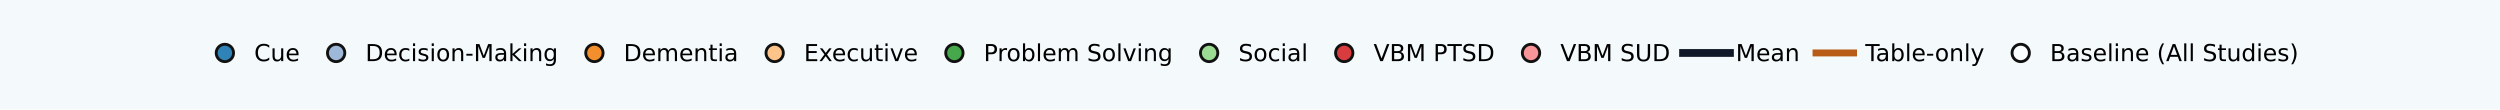
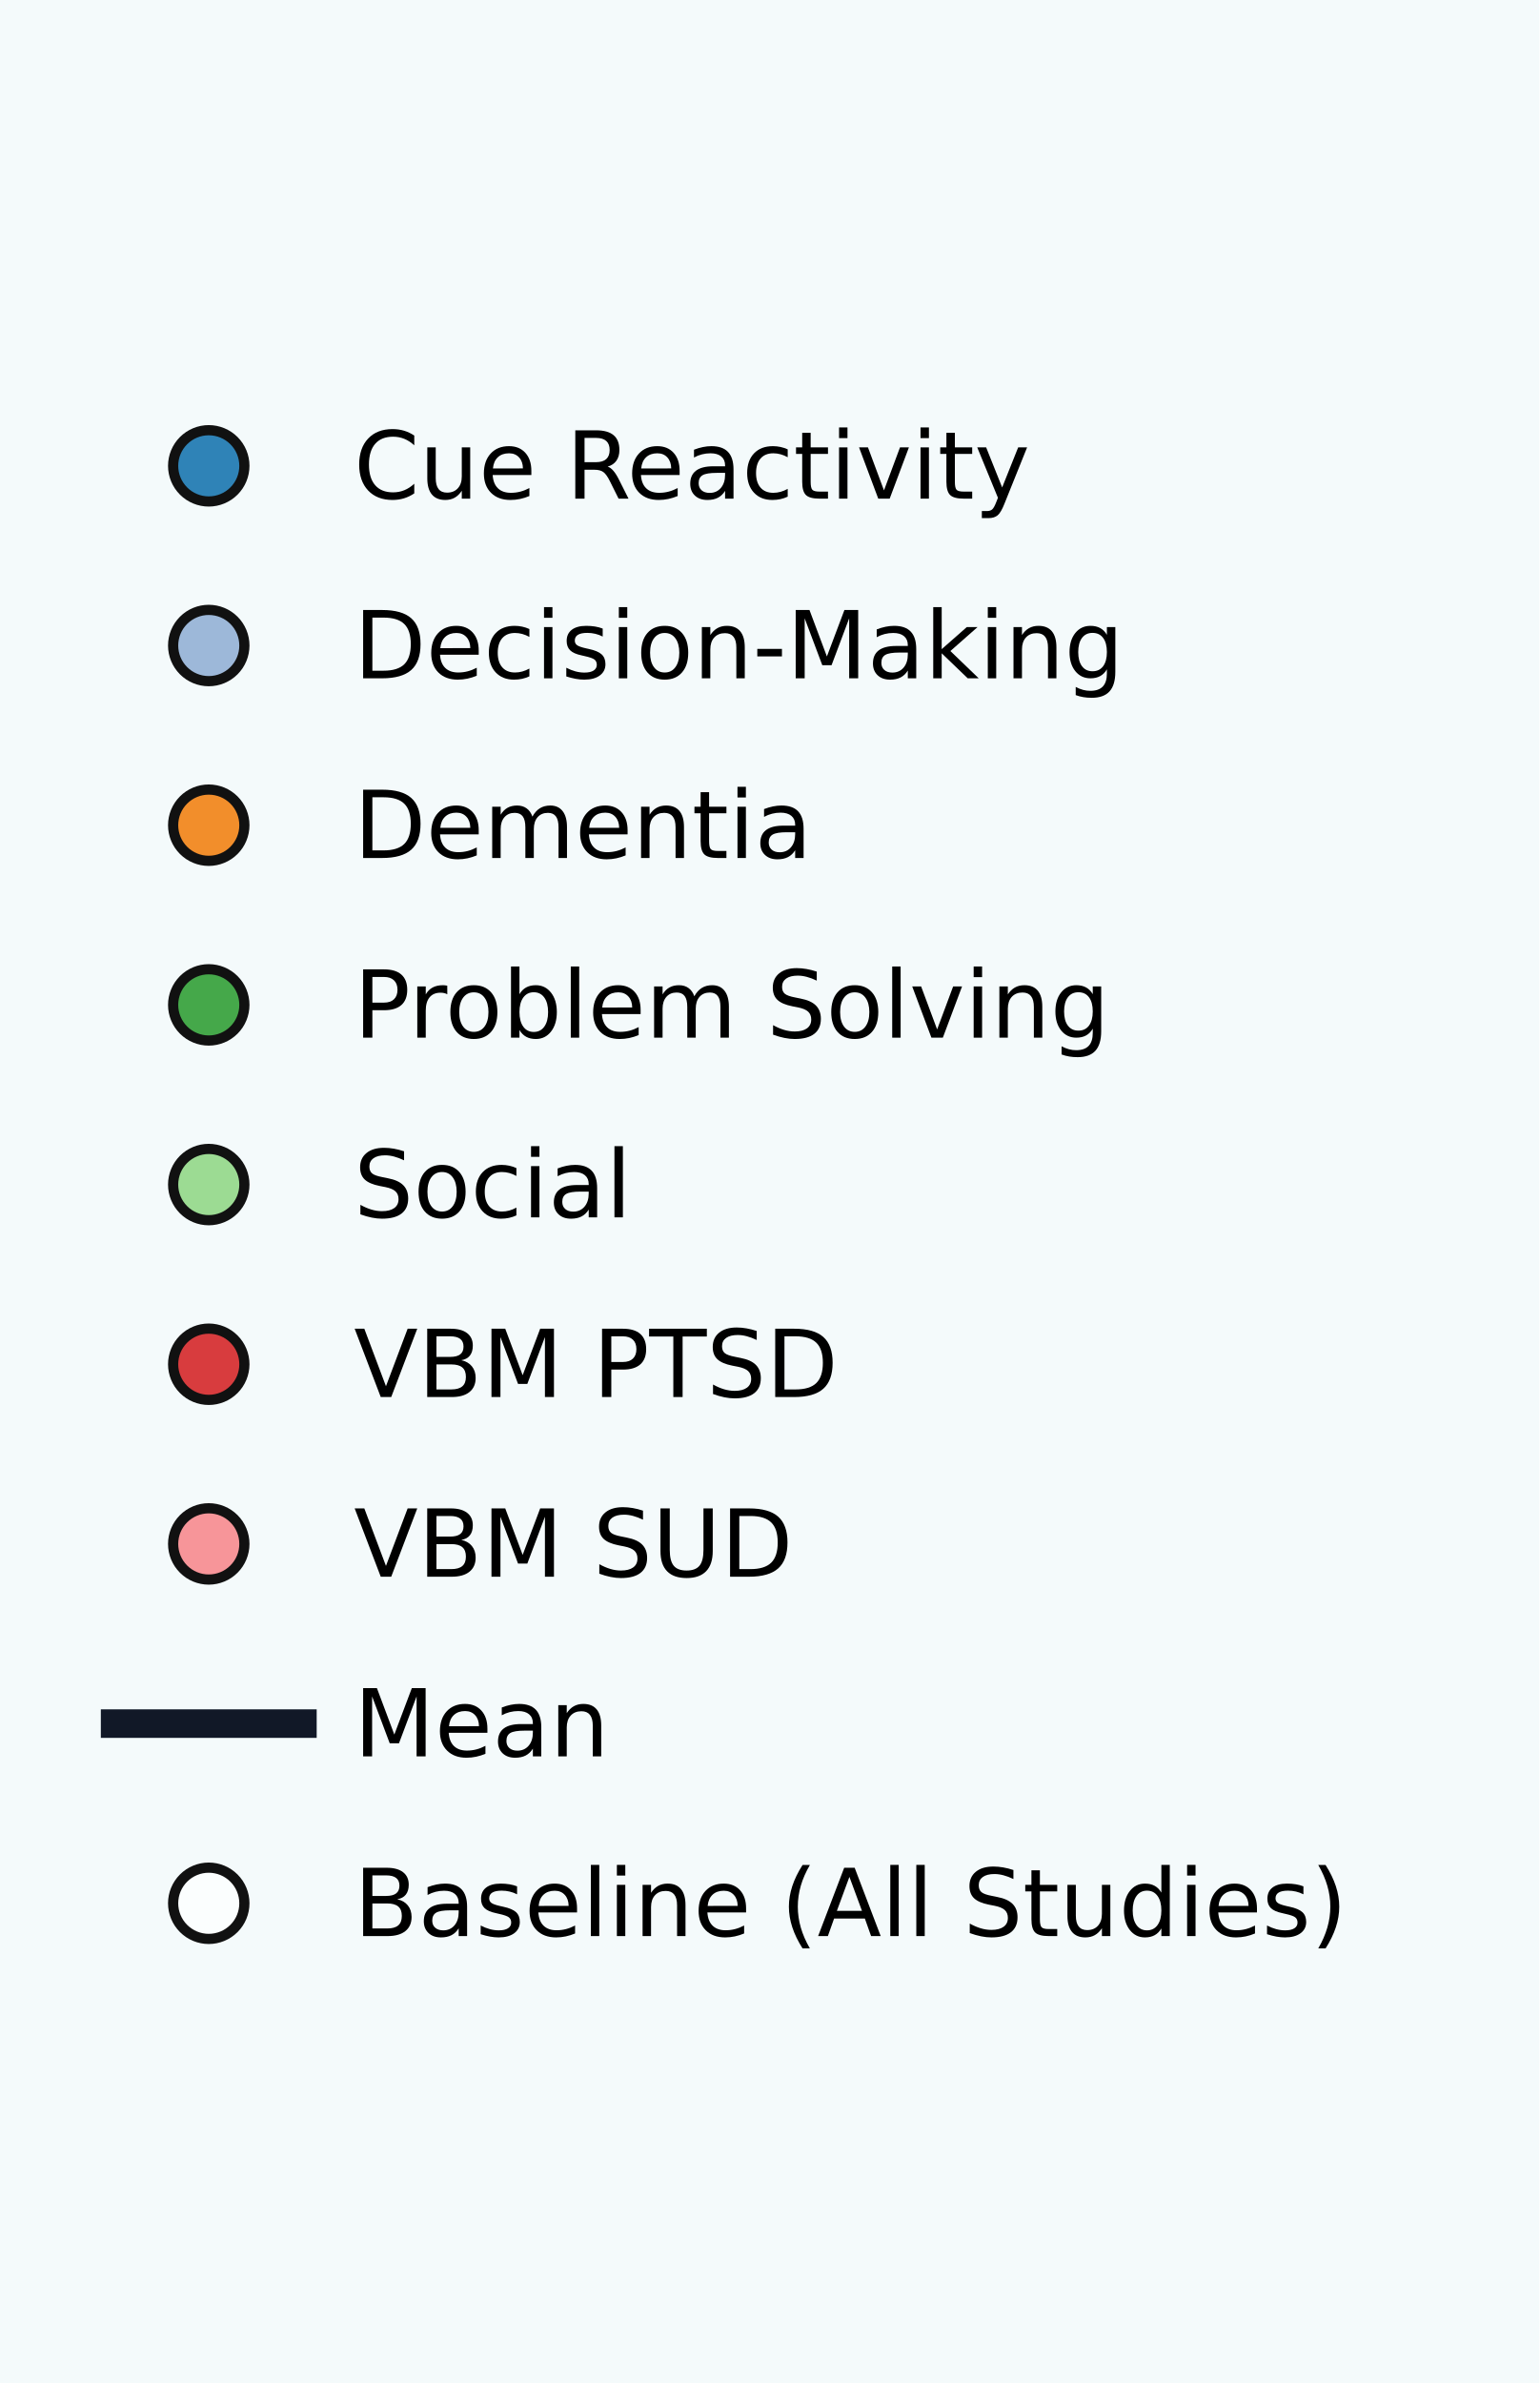
- <svg xmlns="http://www.w3.org/2000/svg" xmlns:xlink="http://www.w3.org/1999/xlink" width="864pt" height="37.8pt" viewBox="0 0 864 37.8" version="1.1">
+ <svg xmlns="http://www.w3.org/2000/svg" xmlns:xlink="http://www.w3.org/1999/xlink" width="151.2pt" height="234pt" viewBox="0 0 151.2 234" version="1.1">
  <defs>
    <style type="text/css">*{stroke-linejoin: round; stroke-linecap: butt}</style>
  </defs>
  <g id="figure_1">
    <g id="patch_1">
-       <path d="M 0 37.8  L 864 37.8  L 864 0  L 0 0  z " style="fill: #f4fafb" />
+       <path d="M 0 234  L 151.2 234  L 151.2 0  L 0 0  z " style="fill: #f4fafb" />
    </g>
    <g id="axes_1">
      <g id="legend_1">
        <g id="line2d_1">
          <defs>
-             <path id="m8594039dad" d="M 0 3  C 0.796 3 1.559 2.684 2.121 2.121  C 2.684 1.559 3 0.796 3 0  C 3 -0.796 2.684 -1.559 2.121 -2.121  C 1.559 -2.684 0.796 -3 0 -3  C -0.796 -3 -1.559 -2.684 -2.121 -2.121  C -2.684 -1.559 -3 -0.796 -3 0  C -3 0.796 -2.684 1.559 -2.121 2.121  C -1.559 2.684 -0.796 3 0 3  z " style="stroke: #111111" />
-           </defs>
-           <g>
-             <use xlink:href="#m8594039dad" x="77.715" y="18.3" style="fill: #2f83b7; stroke: #111111" />
+             <path id="m663f8e9d1d" d="M 0 3.5  C 0.928 3.5 1.819 3.131 2.475 2.475  C 3.131 1.819 3.5 0.928 3.5 0  C 3.5 -0.928 3.131 -1.819 2.475 -2.475  C 1.819 -3.131 0.928 -3.5 0 -3.5  C -0.928 -3.5 -1.819 -3.131 -2.475 -2.475  C -3.131 -1.819 -3.5 -0.928 -3.5 0  C -3.5 0.928 -3.131 1.819 -2.475 2.475  C -1.819 3.131 -0.928 3.5 0 3.5  z " style="stroke: #111111" />
+           </defs>
+           <g>
+             <use xlink:href="#m663f8e9d1d" x="20.504" y="45.743" style="fill: #2f83b7; stroke: #111111" />
          </g>
        </g>
        <g id="text_1">
-           <g transform="translate(87.84049 21.13509) scale(0.081 -0.081)">
+           <g transform="translate(34.764 48.96312) scale(0.092 -0.092)">
            <defs>
              <path id="DejaVuSans-43" d="M 4122 4306  L 4122 3641  Q 3803 3938 3442 4084  Q 3081 4231 2675 4231  Q 1875 4231 1450 3742  Q 1025 3253 1025 2328  Q 1025 1406 1450 917  Q 1875 428 2675 428  Q 3081 428 3442 575  Q 3803 722 4122 1019  L 4122 359  Q 3791 134 3420 21  Q 3050 -91 2638 -91  Q 1578 -91 968 557  Q 359 1206 359 2328  Q 359 3453 968 4101  Q 1578 4750 2638 4750  Q 3056 4750 3426 4639  Q 3797 4528 4122 4306  z " transform="scale(0.015625)" />
              <path id="DejaVuSans-75" d="M 544 1381  L 544 3500  L 1119 3500  L 1119 1403  Q 1119 906 1312 657  Q 1506 409 1894 409  Q 2359 409 2629 706  Q 2900 1003 2900 1516  L 2900 3500  L 3475 3500  L 3475 0  L 2900 0  L 2900 538  Q 2691 219 2414 64  Q 2138 -91 1772 -91  Q 1169 -91 856 284  Q 544 659 544 1381  z M 1991 3584  L 1991 3584  z " transform="scale(0.015625)" />
              <path id="DejaVuSans-65" d="M 3597 1894  L 3597 1613  L 953 1613  Q 991 1019 1311 708  Q 1631 397 2203 397  Q 2534 397 2845 478  Q 3156 559 3463 722  L 3463 178  Q 3153 47 2828 -22  Q 2503 -91 2169 -91  Q 1331 -91 842 396  Q 353 884 353 1716  Q 353 2575 817 3079  Q 1281 3584 2069 3584  Q 2775 3584 3186 3129  Q 3597 2675 3597 1894  z M 3022 2063  Q 3016 2534 2758 2815  Q 2500 3097 2075 3097  Q 1594 3097 1305 2825  Q 1016 2553 972 2059  L 3022 2063  z " transform="scale(0.015625)" />
+               <path id="DejaVuSans-20" transform="scale(0.015625)" />
+               <path id="DejaVuSans-52" d="M 2841 2188  Q 3044 2119 3236 1894  Q 3428 1669 3622 1275  L 4263 0  L 3584 0  L 2988 1197  Q 2756 1666 2539 1819  Q 2322 1972 1947 1972  L 1259 1972  L 1259 0  L 628 0  L 628 4666  L 2053 4666  Q 2853 4666 3247 4331  Q 3641 3997 3641 3322  Q 3641 2881 3436 2590  Q 3231 2300 2841 2188  z M 1259 4147  L 1259 2491  L 2053 2491  Q 2509 2491 2742 2702  Q 2975 2913 2975 3322  Q 2975 3731 2742 3939  Q 2509 4147 2053 4147  L 1259 4147  z " transform="scale(0.015625)" />
+               <path id="DejaVuSans-61" d="M 2194 1759  Q 1497 1759 1228 1600  Q 959 1441 959 1056  Q 959 750 1161 570  Q 1363 391 1709 391  Q 2188 391 2477 730  Q 2766 1069 2766 1631  L 2766 1759  L 2194 1759  z M 3341 1997  L 3341 0  L 2766 0  L 2766 531  Q 2569 213 2275 61  Q 1981 -91 1556 -91  Q 1019 -91 701 211  Q 384 513 384 1019  Q 384 1609 779 1909  Q 1175 2209 1959 2209  L 2766 2209  L 2766 2266  Q 2766 2663 2505 2880  Q 2244 3097 1772 3097  Q 1472 3097 1187 3025  Q 903 2953 641 2809  L 641 3341  Q 956 3463 1253 3523  Q 1550 3584 1831 3584  Q 2591 3584 2966 3190  Q 3341 2797 3341 1997  z " transform="scale(0.015625)" />
+               <path id="DejaVuSans-63" d="M 3122 3366  L 3122 2828  Q 2878 2963 2633 3030  Q 2388 3097 2138 3097  Q 1578 3097 1268 2742  Q 959 2388 959 1747  Q 959 1106 1268 751  Q 1578 397 2138 397  Q 2388 397 2633 464  Q 2878 531 3122 666  L 3122 134  Q 2881 22 2623 -34  Q 2366 -91 2075 -91  Q 1284 -91 818 406  Q 353 903 353 1747  Q 353 2603 823 3093  Q 1294 3584 2113 3584  Q 2378 3584 2631 3529  Q 2884 3475 3122 3366  z " transform="scale(0.015625)" />
+               <path id="DejaVuSans-74" d="M 1172 4494  L 1172 3500  L 2356 3500  L 2356 3053  L 1172 3053  L 1172 1153  Q 1172 725 1289 603  Q 1406 481 1766 481  L 2356 481  L 2356 0  L 1766 0  Q 1100 0 847 248  Q 594 497 594 1153  L 594 3053  L 172 3053  L 172 3500  L 594 3500  L 594 4494  L 1172 4494  z " transform="scale(0.015625)" />
+               <path id="DejaVuSans-69" d="M 603 3500  L 1178 3500  L 1178 0  L 603 0  L 603 3500  z M 603 4863  L 1178 4863  L 1178 4134  L 603 4134  L 603 4863  z " transform="scale(0.015625)" />
+               <path id="DejaVuSans-76" d="M 191 3500  L 800 3500  L 1894 563  L 2988 3500  L 3597 3500  L 2284 0  L 1503 0  L 191 3500  z " transform="scale(0.015625)" />
+               <path id="DejaVuSans-79" d="M 2059 -325  Q 1816 -950 1584 -1140  Q 1353 -1331 966 -1331  L 506 -1331  L 506 -850  L 844 -850  Q 1081 -850 1212 -737  Q 1344 -625 1503 -206  L 1606 56  L 191 3500  L 800 3500  L 1894 763  L 2988 3500  L 3597 3500  L 2059 -325  z " transform="scale(0.015625)" />
            </defs>
            <use xlink:href="#DejaVuSans-43" />
            <use xlink:href="#DejaVuSans-75" transform="translate(69.82422 0)" />
            <use xlink:href="#DejaVuSans-65" transform="translate(133.2031 0)" />
+             <use xlink:href="#DejaVuSans-20" transform="translate(194.7266 0)" />
+             <use xlink:href="#DejaVuSans-52" transform="translate(226.5137 0)" />
+             <use xlink:href="#DejaVuSans-65" transform="translate(291.4961 0)" />
+             <use xlink:href="#DejaVuSans-61" transform="translate(353.0195 0)" />
+             <use xlink:href="#DejaVuSans-63" transform="translate(414.2988 0)" />
+             <use xlink:href="#DejaVuSans-74" transform="translate(469.2793 0)" />
+             <use xlink:href="#DejaVuSans-69" transform="translate(508.4883 0)" />
+             <use xlink:href="#DejaVuSans-76" transform="translate(536.2715 0)" />
+             <use xlink:href="#DejaVuSans-69" transform="translate(595.4512 0)" />
+             <use xlink:href="#DejaVuSans-74" transform="translate(623.2344 0)" />
+             <use xlink:href="#DejaVuSans-79" transform="translate(662.4434 0)" />
          </g>
        </g>
        <g id="line2d_2">
          <defs>
-             <path id="m4cf19fa4e0" d="M 0 3  C 0.796 3 1.559 2.684 2.121 2.121  C 2.684 1.559 3 0.796 3 0  C 3 -0.796 2.684 -1.559 2.121 -2.121  C 1.559 -2.684 0.796 -3 0 -3  C -0.796 -3 -1.559 -2.684 -2.121 -2.121  C -2.684 -1.559 -3 -0.796 -3 0  C -3 0.796 -2.684 1.559 -2.121 2.121  C -1.559 2.684 -0.796 3 0 3  z " style="stroke: #111111" />
-           </defs>
-           <g>
-             <use xlink:href="#m4cf19fa4e0" x="116.169" y="18.3" style="fill: #9db8d9; stroke: #111111" />
+             <path id="m315cb5d754" d="M 0 3.5  C 0.928 3.5 1.819 3.131 2.475 2.475  C 3.131 1.819 3.5 0.928 3.5 0  C 3.5 -0.928 3.131 -1.819 2.475 -2.475  C 1.819 -3.131 0.928 -3.5 0 -3.5  C -0.928 -3.5 -1.819 -3.131 -2.475 -2.475  C -3.131 -1.819 -3.5 -0.928 -3.5 0  C -3.5 0.928 -3.131 1.819 -2.475 2.475  C -1.819 3.131 -0.928 3.5 0 3.5  z " style="stroke: #111111" />
+           </defs>
+           <g>
+             <use xlink:href="#m315cb5d754" x="20.504" y="63.387" style="fill: #9db8d9; stroke: #111111" />
          </g>
        </g>
        <g id="text_2">
-           <g transform="translate(126.294 21.13509) scale(0.081 -0.081)">
+           <g transform="translate(34.764 66.607) scale(0.092 -0.092)">
            <defs>
              <path id="DejaVuSans-44" d="M 1259 4147  L 1259 519  L 2022 519  Q 2988 519 3436 956  Q 3884 1394 3884 2338  Q 3884 3275 3436 3711  Q 2988 4147 2022 4147  L 1259 4147  z M 628 4666  L 1925 4666  Q 3281 4666 3915 4102  Q 4550 3538 4550 2338  Q 4550 1131 3912 565  Q 3275 0 1925 0  L 628 0  L 628 4666  z " transform="scale(0.015625)" />
-               <path id="DejaVuSans-63" d="M 3122 3366  L 3122 2828  Q 2878 2963 2633 3030  Q 2388 3097 2138 3097  Q 1578 3097 1268 2742  Q 959 2388 959 1747  Q 959 1106 1268 751  Q 1578 397 2138 397  Q 2388 397 2633 464  Q 2878 531 3122 666  L 3122 134  Q 2881 22 2623 -34  Q 2366 -91 2075 -91  Q 1284 -91 818 406  Q 353 903 353 1747  Q 353 2603 823 3093  Q 1294 3584 2113 3584  Q 2378 3584 2631 3529  Q 2884 3475 3122 3366  z " transform="scale(0.015625)" />
-               <path id="DejaVuSans-69" d="M 603 3500  L 1178 3500  L 1178 0  L 603 0  L 603 3500  z M 603 4863  L 1178 4863  L 1178 4134  L 603 4134  L 603 4863  z " transform="scale(0.015625)" />
              <path id="DejaVuSans-73" d="M 2834 3397  L 2834 2853  Q 2591 2978 2328 3040  Q 2066 3103 1784 3103  Q 1356 3103 1142 2972  Q 928 2841 928 2578  Q 928 2378 1081 2264  Q 1234 2150 1697 2047  L 1894 2003  Q 2506 1872 2764 1633  Q 3022 1394 3022 966  Q 3022 478 2636 193  Q 2250 -91 1575 -91  Q 1294 -91 989 -36  Q 684 19 347 128  L 347 722  Q 666 556 975 473  Q 1284 391 1588 391  Q 1994 391 2212 530  Q 2431 669 2431 922  Q 2431 1156 2273 1281  Q 2116 1406 1581 1522  L 1381 1569  Q 847 1681 609 1914  Q 372 2147 372 2553  Q 372 3047 722 3315  Q 1072 3584 1716 3584  Q 2034 3584 2315 3537  Q 2597 3491 2834 3397  z " transform="scale(0.015625)" />
              <path id="DejaVuSans-6f" d="M 1959 3097  Q 1497 3097 1228 2736  Q 959 2375 959 1747  Q 959 1119 1226 758  Q 1494 397 1959 397  Q 2419 397 2687 759  Q 2956 1122 2956 1747  Q 2956 2369 2687 2733  Q 2419 3097 1959 3097  z M 1959 3584  Q 2709 3584 3137 3096  Q 3566 2609 3566 1747  Q 3566 888 3137 398  Q 2709 -91 1959 -91  Q 1206 -91 779 398  Q 353 888 353 1747  Q 353 2609 779 3096  Q 1206 3584 1959 3584  z " transform="scale(0.015625)" />
              <path id="DejaVuSans-6e" d="M 3513 2113  L 3513 0  L 2938 0  L 2938 2094  Q 2938 2591 2744 2837  Q 2550 3084 2163 3084  Q 1697 3084 1428 2787  Q 1159 2491 1159 1978  L 1159 0  L 581 0  L 581 3500  L 1159 3500  L 1159 2956  Q 1366 3272 1645 3428  Q 1925 3584 2291 3584  Q 2894 3584 3203 3211  Q 3513 2838 3513 2113  z " transform="scale(0.015625)" />
              <path id="DejaVuSans-2d" d="M 313 2009  L 1997 2009  L 1997 1497  L 313 1497  L 313 2009  z " transform="scale(0.015625)" />
              <path id="DejaVuSans-4d" d="M 628 4666  L 1569 4666  L 2759 1491  L 3956 4666  L 4897 4666  L 4897 0  L 4281 0  L 4281 4097  L 3078 897  L 2444 897  L 1241 4097  L 1241 0  L 628 0  L 628 4666  z " transform="scale(0.015625)" />
-               <path id="DejaVuSans-61" d="M 2194 1759  Q 1497 1759 1228 1600  Q 959 1441 959 1056  Q 959 750 1161 570  Q 1363 391 1709 391  Q 2188 391 2477 730  Q 2766 1069 2766 1631  L 2766 1759  L 2194 1759  z M 3341 1997  L 3341 0  L 2766 0  L 2766 531  Q 2569 213 2275 61  Q 1981 -91 1556 -91  Q 1019 -91 701 211  Q 384 513 384 1019  Q 384 1609 779 1909  Q 1175 2209 1959 2209  L 2766 2209  L 2766 2266  Q 2766 2663 2505 2880  Q 2244 3097 1772 3097  Q 1472 3097 1187 3025  Q 903 2953 641 2809  L 641 3341  Q 956 3463 1253 3523  Q 1550 3584 1831 3584  Q 2591 3584 2966 3190  Q 3341 2797 3341 1997  z " transform="scale(0.015625)" />
              <path id="DejaVuSans-6b" d="M 581 4863  L 1159 4863  L 1159 1991  L 2875 3500  L 3609 3500  L 1753 1863  L 3688 0  L 2938 0  L 1159 1709  L 1159 0  L 581 0  L 581 4863  z " transform="scale(0.015625)" />
              <path id="DejaVuSans-67" d="M 2906 1791  Q 2906 2416 2648 2759  Q 2391 3103 1925 3103  Q 1463 3103 1205 2759  Q 947 2416 947 1791  Q 947 1169 1205 825  Q 1463 481 1925 481  Q 2391 481 2648 825  Q 2906 1169 2906 1791  z M 3481 434  Q 3481 -459 3084 -895  Q 2688 -1331 1869 -1331  Q 1566 -1331 1297 -1286  Q 1028 -1241 775 -1147  L 775 -588  Q 1028 -725 1275 -790  Q 1522 -856 1778 -856  Q 2344 -856 2625 -561  Q 2906 -266 2906 331  L 2906 616  Q 2728 306 2450 153  Q 2172 0 1784 0  Q 1141 0 747 490  Q 353 981 353 1791  Q 353 2603 747 3093  Q 1141 3584 1784 3584  Q 2172 3584 2450 3431  Q 2728 3278 2906 2969  L 2906 3500  L 3481 3500  L 3481 434  z " transform="scale(0.015625)" />
            </defs>
            <use xlink:href="#DejaVuSans-44" />
            <use xlink:href="#DejaVuSans-65" transform="translate(77.00195 0)" />
            <use xlink:href="#DejaVuSans-63" transform="translate(138.5254 0)" />
            <use xlink:href="#DejaVuSans-69" transform="translate(193.5059 0)" />
            <use xlink:href="#DejaVuSans-73" transform="translate(221.2891 0)" />
            <use xlink:href="#DejaVuSans-69" transform="translate(273.3887 0)" />
            <use xlink:href="#DejaVuSans-6f" transform="translate(301.1719 0)" />
            <use xlink:href="#DejaVuSans-6e" transform="translate(362.3535 0)" />
            <use xlink:href="#DejaVuSans-2d" transform="translate(425.7324 0)" />
            <use xlink:href="#DejaVuSans-4d" transform="translate(461.8164 0)" />
            <use xlink:href="#DejaVuSans-61" transform="translate(548.0957 0)" />
            <use xlink:href="#DejaVuSans-6b" transform="translate(609.375 0)" />
            <use xlink:href="#DejaVuSans-69" transform="translate(667.2852 0)" />
            <use xlink:href="#DejaVuSans-6e" transform="translate(695.0684 0)" />
            <use xlink:href="#DejaVuSans-67" transform="translate(758.4473 0)" />
          </g>
        </g>
        <g id="line2d_3">
          <defs>
-             <path id="md4d3ef875b" d="M 0 3  C 0.796 3 1.559 2.684 2.121 2.121  C 2.684 1.559 3 0.796 3 0  C 3 -0.796 2.684 -1.559 2.121 -2.121  C 1.559 -2.684 0.796 -3 0 -3  C -0.796 -3 -1.559 -2.684 -2.121 -2.121  C -2.684 -1.559 -3 -0.796 -3 0  C -3 0.796 -2.684 1.559 -2.121 2.121  C -1.559 2.684 -0.796 3 0 3  z " style="stroke: #111111" />
-           </defs>
-           <g>
-             <use xlink:href="#md4d3ef875b" x="205.425" y="18.3" style="fill: #f28e2b; stroke: #111111" />
+             <path id="mdd0422e42b" d="M 0 3.5  C 0.928 3.5 1.819 3.131 2.475 2.475  C 3.131 1.819 3.5 0.928 3.5 0  C 3.5 -0.928 3.131 -1.819 2.475 -2.475  C 1.819 -3.131 0.928 -3.5 0 -3.5  C -0.928 -3.5 -1.819 -3.131 -2.475 -2.475  C -3.131 -1.819 -3.5 -0.928 -3.5 0  C -3.5 0.928 -3.131 1.819 -2.475 2.475  C -1.819 3.131 -0.928 3.5 0 3.5  z " style="stroke: #111111" />
+           </defs>
+           <g>
+             <use xlink:href="#mdd0422e42b" x="20.504" y="81.031" style="fill: #f28e2b; stroke: #111111" />
          </g>
        </g>
        <g id="text_3">
-           <g transform="translate(215.5496 21.13509) scale(0.081 -0.081)">
+           <g transform="translate(34.764 84.25087) scale(0.092 -0.092)">
            <defs>
              <path id="DejaVuSans-6d" d="M 3328 2828  Q 3544 3216 3844 3400  Q 4144 3584 4550 3584  Q 5097 3584 5394 3201  Q 5691 2819 5691 2113  L 5691 0  L 5113 0  L 5113 2094  Q 5113 2597 4934 2840  Q 4756 3084 4391 3084  Q 3944 3084 3684 2787  Q 3425 2491 3425 1978  L 3425 0  L 2847 0  L 2847 2094  Q 2847 2600 2669 2842  Q 2491 3084 2119 3084  Q 1678 3084 1418 2786  Q 1159 2488 1159 1978  L 1159 0  L 581 0  L 581 3500  L 1159 3500  L 1159 2956  Q 1356 3278 1631 3431  Q 1906 3584 2284 3584  Q 2666 3584 2933 3390  Q 3200 3197 3328 2828  z " transform="scale(0.015625)" />
-               <path id="DejaVuSans-74" d="M 1172 4494  L 1172 3500  L 2356 3500  L 2356 3053  L 1172 3053  L 1172 1153  Q 1172 725 1289 603  Q 1406 481 1766 481  L 2356 481  L 2356 0  L 1766 0  Q 1100 0 847 248  Q 594 497 594 1153  L 594 3053  L 172 3053  L 172 3500  L 594 3500  L 594 4494  L 1172 4494  z " transform="scale(0.015625)" />
            </defs>
            <use xlink:href="#DejaVuSans-44" />
            <use xlink:href="#DejaVuSans-65" transform="translate(77.00195 0)" />
            <use xlink:href="#DejaVuSans-6d" transform="translate(138.5254 0)" />
            <use xlink:href="#DejaVuSans-65" transform="translate(235.9375 0)" />
            <use xlink:href="#DejaVuSans-6e" transform="translate(297.4609 0)" />
            <use xlink:href="#DejaVuSans-74" transform="translate(360.8398 0)" />
            <use xlink:href="#DejaVuSans-69" transform="translate(400.0488 0)" />
            <use xlink:href="#DejaVuSans-61" transform="translate(427.832 0)" />
          </g>
        </g>
        <g id="line2d_4">
          <defs>
-             <path id="mb1e4258fa7" d="M 0 3  C 0.796 3 1.559 2.684 2.121 2.121  C 2.684 1.559 3 0.796 3 0  C 3 -0.796 2.684 -1.559 2.121 -2.121  C 1.559 -2.684 0.796 -3 0 -3  C -0.796 -3 -1.559 -2.684 -2.121 -2.121  C -2.684 -1.559 -3 -0.796 -3 0  C -3 0.796 -2.684 1.559 -2.121 2.121  C -1.559 2.684 -0.796 3 0 3  z " style="stroke: #111111" />
-           </defs>
-           <g>
-             <use xlink:href="#mb1e4258fa7" x="267.723" y="18.3" style="fill: #ffc48a; stroke: #111111" />
+             <path id="m61ade687d1" d="M 0 3.5  C 0.928 3.5 1.819 3.131 2.475 2.475  C 3.131 1.819 3.5 0.928 3.5 0  C 3.5 -0.928 3.131 -1.819 2.475 -2.475  C 1.819 -3.131 0.928 -3.5 0 -3.5  C -0.928 -3.5 -1.819 -3.131 -2.475 -2.475  C -3.131 -1.819 -3.5 -0.928 -3.5 0  C -3.5 0.928 -3.131 1.819 -2.475 2.475  C -1.819 3.131 -0.928 3.5 0 3.5  z " style="stroke: #111111" />
+           </defs>
+           <g>
+             <use xlink:href="#m61ade687d1" x="20.504" y="98.675" style="fill: #45a84a; stroke: #111111" />
          </g>
        </g>
        <g id="text_4">
-           <g transform="translate(277.8475 21.13509) scale(0.081 -0.081)">
-             <defs>
-               <path id="DejaVuSans-45" d="M 628 4666  L 3578 4666  L 3578 4134  L 1259 4134  L 1259 2753  L 3481 2753  L 3481 2222  L 1259 2222  L 1259 531  L 3634 531  L 3634 0  L 628 0  L 628 4666  z " transform="scale(0.015625)" />
-               <path id="DejaVuSans-78" d="M 3513 3500  L 2247 1797  L 3578 0  L 2900 0  L 1881 1375  L 863 0  L 184 0  L 1544 1831  L 300 3500  L 978 3500  L 1906 2253  L 2834 3500  L 3513 3500  z " transform="scale(0.015625)" />
-               <path id="DejaVuSans-76" d="M 191 3500  L 800 3500  L 1894 563  L 2988 3500  L 3597 3500  L 2284 0  L 1503 0  L 191 3500  z " transform="scale(0.015625)" />
-             </defs>
-             <use xlink:href="#DejaVuSans-45" />
-             <use xlink:href="#DejaVuSans-78" transform="translate(63.18359 0)" />
-             <use xlink:href="#DejaVuSans-65" transform="translate(119.2383 0)" />
-             <use xlink:href="#DejaVuSans-63" transform="translate(180.7617 0)" />
-             <use xlink:href="#DejaVuSans-75" transform="translate(235.7422 0)" />
-             <use xlink:href="#DejaVuSans-74" transform="translate(299.1211 0)" />
-             <use xlink:href="#DejaVuSans-69" transform="translate(338.3301 0)" />
-             <use xlink:href="#DejaVuSans-76" transform="translate(366.1133 0)" />
-             <use xlink:href="#DejaVuSans-65" transform="translate(425.293 0)" />
-           </g>
-         </g>
-         <g id="line2d_5">
-           <defs>
-             <path id="mb4d8ebd570" d="M 0 3  C 0.796 3 1.559 2.684 2.121 2.121  C 2.684 1.559 3 0.796 3 0  C 3 -0.796 2.684 -1.559 2.121 -2.121  C 1.559 -2.684 0.796 -3 0 -3  C -0.796 -3 -1.559 -2.684 -2.121 -2.121  C -2.684 -1.559 -3 -0.796 -3 0  C -3 0.796 -2.684 1.559 -2.121 2.121  C -1.559 2.684 -0.796 3 0 3  z " style="stroke: #111111" />
-           </defs>
-           <g>
-             <use xlink:href="#mb4d8ebd570" x="329.837" y="18.3" style="fill: #45a84a; stroke: #111111" />
-           </g>
-         </g>
-         <g id="text_5">
-           <g transform="translate(339.9619 21.13509) scale(0.081 -0.081)">
+           <g transform="translate(34.764 101.8948) scale(0.092 -0.092)">
            <defs>
              <path id="DejaVuSans-50" d="M 1259 4147  L 1259 2394  L 2053 2394  Q 2494 2394 2734 2622  Q 2975 2850 2975 3272  Q 2975 3691 2734 3919  Q 2494 4147 2053 4147  L 1259 4147  z M 628 4666  L 2053 4666  Q 2838 4666 3239 4311  Q 3641 3956 3641 3272  Q 3641 2581 3239 2228  Q 2838 1875 2053 1875  L 1259 1875  L 1259 0  L 628 0  L 628 4666  z " transform="scale(0.015625)" />
              <path id="DejaVuSans-72" d="M 2631 2963  Q 2534 3019 2420 3045  Q 2306 3072 2169 3072  Q 1681 3072 1420 2755  Q 1159 2438 1159 1844  L 1159 0  L 581 0  L 581 3500  L 1159 3500  L 1159 2956  Q 1341 3275 1631 3429  Q 1922 3584 2338 3584  Q 2397 3584 2469 3576  Q 2541 3569 2628 3553  L 2631 2963  z " transform="scale(0.015625)" />
              <path id="DejaVuSans-62" d="M 3116 1747  Q 3116 2381 2855 2742  Q 2594 3103 2138 3103  Q 1681 3103 1420 2742  Q 1159 2381 1159 1747  Q 1159 1113 1420 752  Q 1681 391 2138 391  Q 2594 391 2855 752  Q 3116 1113 3116 1747  z M 1159 2969  Q 1341 3281 1617 3432  Q 1894 3584 2278 3584  Q 2916 3584 3314 3078  Q 3713 2572 3713 1747  Q 3713 922 3314 415  Q 2916 -91 2278 -91  Q 1894 -91 1617 61  Q 1341 213 1159 525  L 1159 0  L 581 0  L 581 4863  L 1159 4863  L 1159 2969  z " transform="scale(0.015625)" />
              <path id="DejaVuSans-6c" d="M 603 4863  L 1178 4863  L 1178 0  L 603 0  L 603 4863  z " transform="scale(0.015625)" />
-               <path id="DejaVuSans-20" transform="scale(0.015625)" />
              <path id="DejaVuSans-53" d="M 3425 4513  L 3425 3897  Q 3066 4069 2747 4153  Q 2428 4238 2131 4238  Q 1616 4238 1336 4038  Q 1056 3838 1056 3469  Q 1056 3159 1242 3001  Q 1428 2844 1947 2747  L 2328 2669  Q 3034 2534 3370 2195  Q 3706 1856 3706 1288  Q 3706 609 3251 259  Q 2797 -91 1919 -91  Q 1588 -91 1214 -16  Q 841 59 441 206  L 441 856  Q 825 641 1194 531  Q 1563 422 1919 422  Q 2459 422 2753 634  Q 3047 847 3047 1241  Q 3047 1584 2836 1778  Q 2625 1972 2144 2069  L 1759 2144  Q 1053 2284 737 2584  Q 422 2884 422 3419  Q 422 4038 858 4394  Q 1294 4750 2059 4750  Q 2388 4750 2728 4690  Q 3069 4631 3425 4513  z " transform="scale(0.015625)" />
            </defs>
            <use xlink:href="#DejaVuSans-50" />
            <use xlink:href="#DejaVuSans-72" transform="translate(58.55273 0)" />
            <use xlink:href="#DejaVuSans-6f" transform="translate(97.41602 0)" />
            <use xlink:href="#DejaVuSans-62" transform="translate(158.5977 0)" />
            <use xlink:href="#DejaVuSans-6c" transform="translate(222.0742 0)" />
            <use xlink:href="#DejaVuSans-65" transform="translate(249.8574 0)" />
            <use xlink:href="#DejaVuSans-6d" transform="translate(311.3809 0)" />
            <use xlink:href="#DejaVuSans-20" transform="translate(408.793 0)" />
            <use xlink:href="#DejaVuSans-53" transform="translate(440.5801 0)" />
            <use xlink:href="#DejaVuSans-6f" transform="translate(504.0566 0)" />
            <use xlink:href="#DejaVuSans-6c" transform="translate(565.2383 0)" />
            <use xlink:href="#DejaVuSans-76" transform="translate(593.0215 0)" />
            <use xlink:href="#DejaVuSans-69" transform="translate(652.2012 0)" />
            <use xlink:href="#DejaVuSans-6e" transform="translate(679.9844 0)" />
            <use xlink:href="#DejaVuSans-67" transform="translate(743.3633 0)" />
          </g>
        </g>
-         <g id="line2d_6">
-           <defs>
-             <path id="m3638b5fcc3" d="M 0 3  C 0.796 3 1.559 2.684 2.121 2.121  C 2.684 1.559 3 0.796 3 0  C 3 -0.796 2.684 -1.559 2.121 -2.121  C 1.559 -2.684 0.796 -3 0 -3  C -0.796 -3 -1.559 -2.684 -2.121 -2.121  C -2.684 -1.559 -3 -0.796 -3 0  C -3 0.796 -2.684 1.559 -2.121 2.121  C -1.559 2.684 -0.796 3 0 3  z " style="stroke: #111111" />
-           </defs>
-           <g>
-             <use xlink:href="#m3638b5fcc3" x="417.872" y="18.3" style="fill: #9cdb93; stroke: #111111" />
-           </g>
-         </g>
-         <g id="text_6">
-           <g transform="translate(427.9975 21.13509) scale(0.081 -0.081)">
+         <g id="line2d_5">
+           <defs>
+             <path id="mb2168ca205" d="M 0 3.5  C 0.928 3.5 1.819 3.131 2.475 2.475  C 3.131 1.819 3.5 0.928 3.5 0  C 3.5 -0.928 3.131 -1.819 2.475 -2.475  C 1.819 -3.131 0.928 -3.5 0 -3.5  C -0.928 -3.5 -1.819 -3.131 -2.475 -2.475  C -3.131 -1.819 -3.5 -0.928 -3.5 0  C -3.5 0.928 -3.131 1.819 -2.475 2.475  C -1.819 3.131 -0.928 3.5 0 3.5  z " style="stroke: #111111" />
+           </defs>
+           <g>
+             <use xlink:href="#mb2168ca205" x="20.504" y="116.319" style="fill: #9cdb93; stroke: #111111" />
+           </g>
+         </g>
+         <g id="text_5">
+           <g transform="translate(34.764 119.5386) scale(0.092 -0.092)">
            <use xlink:href="#DejaVuSans-53" />
            <use xlink:href="#DejaVuSans-6f" transform="translate(63.47656 0)" />
            <use xlink:href="#DejaVuSans-63" transform="translate(124.6582 0)" />
            <use xlink:href="#DejaVuSans-69" transform="translate(179.6387 0)" />
            <use xlink:href="#DejaVuSans-61" transform="translate(207.4219 0)" />
            <use xlink:href="#DejaVuSans-6c" transform="translate(268.7012 0)" />
          </g>
        </g>
-         <g id="line2d_7">
-           <defs>
-             <path id="m771bb8ee85" d="M 0 3  C 0.796 3 1.559 2.684 2.121 2.121  C 2.684 1.559 3 0.796 3 0  C 3 -0.796 2.684 -1.559 2.121 -2.121  C 1.559 -2.684 0.796 -3 0 -3  C -0.796 -3 -1.559 -2.684 -2.121 -2.121  C -2.684 -1.559 -3 -0.796 -3 0  C -3 0.796 -2.684 1.559 -2.121 2.121  C -1.559 2.684 -0.796 3 0 3  z " style="stroke: #111111" />
-           </defs>
-           <g>
-             <use xlink:href="#m771bb8ee85" x="464.569" y="18.3" style="fill: #d83c3e; stroke: #111111" />
-           </g>
-         </g>
-         <g id="text_7">
-           <g transform="translate(474.694 21.13509) scale(0.081 -0.081)">
+         <g id="line2d_6">
+           <defs>
+             <path id="mada418dfa2" d="M 0 3.5  C 0.928 3.5 1.819 3.131 2.475 2.475  C 3.131 1.819 3.5 0.928 3.5 0  C 3.5 -0.928 3.131 -1.819 2.475 -2.475  C 1.819 -3.131 0.928 -3.5 0 -3.5  C -0.928 -3.5 -1.819 -3.131 -2.475 -2.475  C -3.131 -1.819 -3.5 -0.928 -3.5 0  C -3.5 0.928 -3.131 1.819 -2.475 2.475  C -1.819 3.131 -0.928 3.5 0 3.5  z " style="stroke: #111111" />
+           </defs>
+           <g>
+             <use xlink:href="#mada418dfa2" x="20.504" y="133.963" style="fill: #d83c3e; stroke: #111111" />
+           </g>
+         </g>
+         <g id="text_6">
+           <g transform="translate(34.764 137.1825) scale(0.092 -0.092)">
            <defs>
              <path id="DejaVuSans-56" d="M 1831 0  L 50 4666  L 709 4666  L 2188 738  L 3669 4666  L 4325 4666  L 2547 0  L 1831 0  z " transform="scale(0.015625)" />
              <path id="DejaVuSans-42" d="M 1259 2228  L 1259 519  L 2272 519  Q 2781 519 3026 730  Q 3272 941 3272 1375  Q 3272 1813 3026 2020  Q 2781 2228 2272 2228  L 1259 2228  z M 1259 4147  L 1259 2741  L 2194 2741  Q 2656 2741 2882 2914  Q 3109 3088 3109 3444  Q 3109 3797 2882 3972  Q 2656 4147 2194 4147  L 1259 4147  z M 628 4666  L 2241 4666  Q 2963 4666 3353 4366  Q 3744 4066 3744 3513  Q 3744 3084 3544 2831  Q 3344 2578 2956 2516  Q 3422 2416 3680 2098  Q 3938 1781 3938 1306  Q 3938 681 3513 340  Q 3088 0 2303 0  L 628 0  L 628 4666  z " transform="scale(0.015625)" />
              <path id="DejaVuSans-54" d="M -19 4666  L 3928 4666  L 3928 4134  L 2272 4134  L 2272 0  L 1638 0  L 1638 4134  L -19 4134  L -19 4666  z " transform="scale(0.015625)" />
            </defs>
            <use xlink:href="#DejaVuSans-56" />
            <use xlink:href="#DejaVuSans-42" transform="translate(68.4082 0)" />
            <use xlink:href="#DejaVuSans-4d" transform="translate(137.0117 0)" />
            <use xlink:href="#DejaVuSans-20" transform="translate(223.291 0)" />
            <use xlink:href="#DejaVuSans-50" transform="translate(255.0781 0)" />
            <use xlink:href="#DejaVuSans-54" transform="translate(315.3809 0)" />
            <use xlink:href="#DejaVuSans-53" transform="translate(376.4648 0)" />
            <use xlink:href="#DejaVuSans-44" transform="translate(439.9414 0)" />
          </g>
        </g>
-         <g id="line2d_8">
-           <defs>
-             <path id="me14ac5a106" d="M 0 3  C 0.796 3 1.559 2.684 2.121 2.121  C 2.684 1.559 3 0.796 3 0  C 3 -0.796 2.684 -1.559 2.121 -2.121  C 1.559 -2.684 0.796 -3 0 -3  C -0.796 -3 -1.559 -2.684 -2.121 -2.121  C -2.684 -1.559 -3 -0.796 -3 0  C -3 0.796 -2.684 1.559 -2.121 2.121  C -1.559 2.684 -0.796 3 0 3  z " style="stroke: #111111" />
-           </defs>
-           <g>
-             <use xlink:href="#me14ac5a106" x="529.121" y="18.3" style="fill: #f79599; stroke: #111111" />
-           </g>
-         </g>
-         <g id="text_8">
-           <g transform="translate(539.2459 21.13509) scale(0.081 -0.081)">
+         <g id="line2d_7">
+           <defs>
+             <path id="m9644a64bd7" d="M 0 3.5  C 0.928 3.5 1.819 3.131 2.475 2.475  C 3.131 1.819 3.5 0.928 3.5 0  C 3.5 -0.928 3.131 -1.819 2.475 -2.475  C 1.819 -3.131 0.928 -3.5 0 -3.5  C -0.928 -3.5 -1.819 -3.131 -2.475 -2.475  C -3.131 -1.819 -3.5 -0.928 -3.5 0  C -3.5 0.928 -3.131 1.819 -2.475 2.475  C -1.819 3.131 -0.928 3.5 0 3.5  z " style="stroke: #111111" />
+           </defs>
+           <g>
+             <use xlink:href="#m9644a64bd7" x="20.504" y="151.606" style="fill: #f79599; stroke: #111111" />
+           </g>
+         </g>
+         <g id="text_7">
+           <g transform="translate(34.764 154.8264) scale(0.092 -0.092)">
            <defs>
              <path id="DejaVuSans-55" d="M 556 4666  L 1191 4666  L 1191 1831  Q 1191 1081 1462 751  Q 1734 422 2344 422  Q 2950 422 3222 751  Q 3494 1081 3494 1831  L 3494 4666  L 4128 4666  L 4128 1753  Q 4128 841 3676 375  Q 3225 -91 2344 -91  Q 1459 -91 1007 375  Q 556 841 556 1753  L 556 4666  z " transform="scale(0.015625)" />
            </defs>
            <use xlink:href="#DejaVuSans-56" />
            <use xlink:href="#DejaVuSans-42" transform="translate(68.4082 0)" />
            <use xlink:href="#DejaVuSans-4d" transform="translate(137.0117 0)" />
            <use xlink:href="#DejaVuSans-20" transform="translate(223.291 0)" />
            <use xlink:href="#DejaVuSans-53" transform="translate(255.0781 0)" />
            <use xlink:href="#DejaVuSans-55" transform="translate(318.5547 0)" />
            <use xlink:href="#DejaVuSans-44" transform="translate(391.748 0)" />
          </g>
        </g>
-         <g id="line2d_9">
-           <path d="M 581.67 18.3  L 589.77 18.3  L 597.87 18.3  " style="fill: none; stroke: #111827; stroke-width: 2.7; stroke-linecap: square" />
-         </g>
-         <g id="text_9">
-           <g transform="translate(599.8946 21.13509) scale(0.081 -0.081)">
+         <g id="line2d_8">
+           <path d="M 11.304 169.25  L 20.504 169.25  L 29.704 169.25  " style="fill: none; stroke: #111827; stroke-width: 2.8; stroke-linecap: square" />
+         </g>
+         <g id="text_8">
+           <g transform="translate(34.764 172.4702) scale(0.092 -0.092)">
            <use xlink:href="#DejaVuSans-4d" />
            <use xlink:href="#DejaVuSans-65" transform="translate(86.2793 0)" />
            <use xlink:href="#DejaVuSans-61" transform="translate(147.8027 0)" />
            <use xlink:href="#DejaVuSans-6e" transform="translate(209.082 0)" />
          </g>
        </g>
-         <g id="line2d_10">
-           <path d="M 626.42 18.3  L 634.52 18.3  L 642.62 18.3  " style="fill: none; stroke-dasharray: 15.36,3.84,2.4,3.84; stroke-dashoffset: 0; stroke: #b85b16; stroke-width: 2.4" />
-         </g>
-         <g id="text_10">
-           <g transform="translate(644.6446 21.13509) scale(0.081 -0.081)">
-             <defs>
-               <path id="DejaVuSans-79" d="M 2059 -325  Q 1816 -950 1584 -1140  Q 1353 -1331 966 -1331  L 506 -1331  L 506 -850  L 844 -850  Q 1081 -850 1212 -737  Q 1344 -625 1503 -206  L 1606 56  L 191 3500  L 800 3500  L 1894 763  L 2988 3500  L 3597 3500  L 2059 -325  z " transform="scale(0.015625)" />
-             </defs>
-             <use xlink:href="#DejaVuSans-54" />
-             <use xlink:href="#DejaVuSans-61" transform="translate(44.58398 0)" />
-             <use xlink:href="#DejaVuSans-62" transform="translate(105.8633 0)" />
-             <use xlink:href="#DejaVuSans-6c" transform="translate(169.3398 0)" />
-             <use xlink:href="#DejaVuSans-65" transform="translate(197.123 0)" />
-             <use xlink:href="#DejaVuSans-2d" transform="translate(258.6465 0)" />
-             <use xlink:href="#DejaVuSans-6f" transform="translate(296.6055 0)" />
-             <use xlink:href="#DejaVuSans-6e" transform="translate(357.7871 0)" />
-             <use xlink:href="#DejaVuSans-6c" transform="translate(421.166 0)" />
-             <use xlink:href="#DejaVuSans-79" transform="translate(448.9492 0)" />
-           </g>
-         </g>
-         <g id="line2d_11">
-           <defs>
-             <path id="m42c529368a" d="M 0 3  C 0.796 3 1.559 2.684 2.121 2.121  C 2.684 1.559 3 0.796 3 0  C 3 -0.796 2.684 -1.559 2.121 -2.121  C 1.559 -2.684 0.796 -3 0 -3  C -0.796 -3 -1.559 -2.684 -2.121 -2.121  C -2.684 -1.559 -3 -0.796 -3 0  C -3 0.796 -2.684 1.559 -2.121 2.121  C -1.559 2.684 -0.796 3 0 3  z " style="stroke: #111111" />
-           </defs>
-           <g>
-             <use xlink:href="#m42c529368a" x="698.359" y="18.3" style="fill: #fbfefe; stroke: #111111" />
-           </g>
-         </g>
-         <g id="text_11">
-           <g transform="translate(708.484 21.13509) scale(0.081 -0.081)">
+         <g id="line2d_9">
+           <defs>
+             <path id="mb6a4006e32" d="M 0 3.5  C 0.928 3.5 1.819 3.131 2.475 2.475  C 3.131 1.819 3.5 0.928 3.5 0  C 3.5 -0.928 3.131 -1.819 2.475 -2.475  C 1.819 -3.131 0.928 -3.5 0 -3.5  C -0.928 -3.5 -1.819 -3.131 -2.475 -2.475  C -3.131 -1.819 -3.5 -0.928 -3.5 0  C -3.5 0.928 -3.131 1.819 -2.475 2.475  C -1.819 3.131 -0.928 3.5 0 3.5  z " style="stroke: #111111" />
+           </defs>
+           <g>
+             <use xlink:href="#mb6a4006e32" x="20.504" y="186.894" style="fill: #fbfefe; stroke: #111111" />
+           </g>
+         </g>
+         <g id="text_9">
+           <g transform="translate(34.764 190.1141) scale(0.092 -0.092)">
            <defs>
              <path id="DejaVuSans-28" d="M 1984 4856  Q 1566 4138 1362 3434  Q 1159 2731 1159 2009  Q 1159 1288 1364 580  Q 1569 -128 1984 -844  L 1484 -844  Q 1016 -109 783 600  Q 550 1309 550 2009  Q 550 2706 781 3412  Q 1013 4119 1484 4856  L 1984 4856  z " transform="scale(0.015625)" />
              <path id="DejaVuSans-41" d="M 2188 4044  L 1331 1722  L 3047 1722  L 2188 4044  z M 1831 4666  L 2547 4666  L 4325 0  L 3669 0  L 3244 1197  L 1141 1197  L 716 0  L 50 0  L 1831 4666  z " transform="scale(0.015625)" />
              <path id="DejaVuSans-64" d="M 2906 2969  L 2906 4863  L 3481 4863  L 3481 0  L 2906 0  L 2906 525  Q 2725 213 2448 61  Q 2172 -91 1784 -91  Q 1150 -91 751 415  Q 353 922 353 1747  Q 353 2572 751 3078  Q 1150 3584 1784 3584  Q 2172 3584 2448 3432  Q 2725 3281 2906 2969  z M 947 1747  Q 947 1113 1208 752  Q 1469 391 1925 391  Q 2381 391 2643 752  Q 2906 1113 2906 1747  Q 2906 2381 2643 2742  Q 2381 3103 1925 3103  Q 1469 3103 1208 2742  Q 947 2381 947 1747  z " transform="scale(0.015625)" />
              <path id="DejaVuSans-29" d="M 513 4856  L 1013 4856  Q 1481 4119 1714 3412  Q 1947 2706 1947 2009  Q 1947 1309 1714 600  Q 1481 -109 1013 -844  L 513 -844  Q 928 -128 1133 580  Q 1338 1288 1338 2009  Q 1338 2731 1133 3434  Q 928 4138 513 4856  z " transform="scale(0.015625)" />
            </defs>
            <use xlink:href="#DejaVuSans-42" />
            <use xlink:href="#DejaVuSans-61" transform="translate(68.60352 0)" />
            <use xlink:href="#DejaVuSans-73" transform="translate(129.8828 0)" />
            <use xlink:href="#DejaVuSans-65" transform="translate(181.9824 0)" />
            <use xlink:href="#DejaVuSans-6c" transform="translate(243.5059 0)" />
            <use xlink:href="#DejaVuSans-69" transform="translate(271.2891 0)" />
            <use xlink:href="#DejaVuSans-6e" transform="translate(299.0723 0)" />
            <use xlink:href="#DejaVuSans-65" transform="translate(362.4512 0)" />
            <use xlink:href="#DejaVuSans-20" transform="translate(423.9746 0)" />
            <use xlink:href="#DejaVuSans-28" transform="translate(455.7617 0)" />
            <use xlink:href="#DejaVuSans-41" transform="translate(494.7754 0)" />
            <use xlink:href="#DejaVuSans-6c" transform="translate(563.1836 0)" />
            <use xlink:href="#DejaVuSans-6c" transform="translate(590.9668 0)" />
            <use xlink:href="#DejaVuSans-20" transform="translate(618.75 0)" />
            <use xlink:href="#DejaVuSans-53" transform="translate(650.5371 0)" />
            <use xlink:href="#DejaVuSans-74" transform="translate(714.0137 0)" />
            <use xlink:href="#DejaVuSans-75" transform="translate(753.2227 0)" />
            <use xlink:href="#DejaVuSans-64" transform="translate(816.6016 0)" />
            <use xlink:href="#DejaVuSans-69" transform="translate(880.0781 0)" />
            <use xlink:href="#DejaVuSans-65" transform="translate(907.8613 0)" />
            <use xlink:href="#DejaVuSans-73" transform="translate(969.3848 0)" />
            <use xlink:href="#DejaVuSans-29" transform="translate(1021.484 0)" />
          </g>
        </g>
      </g>
    </g>
  </g>
</svg>
